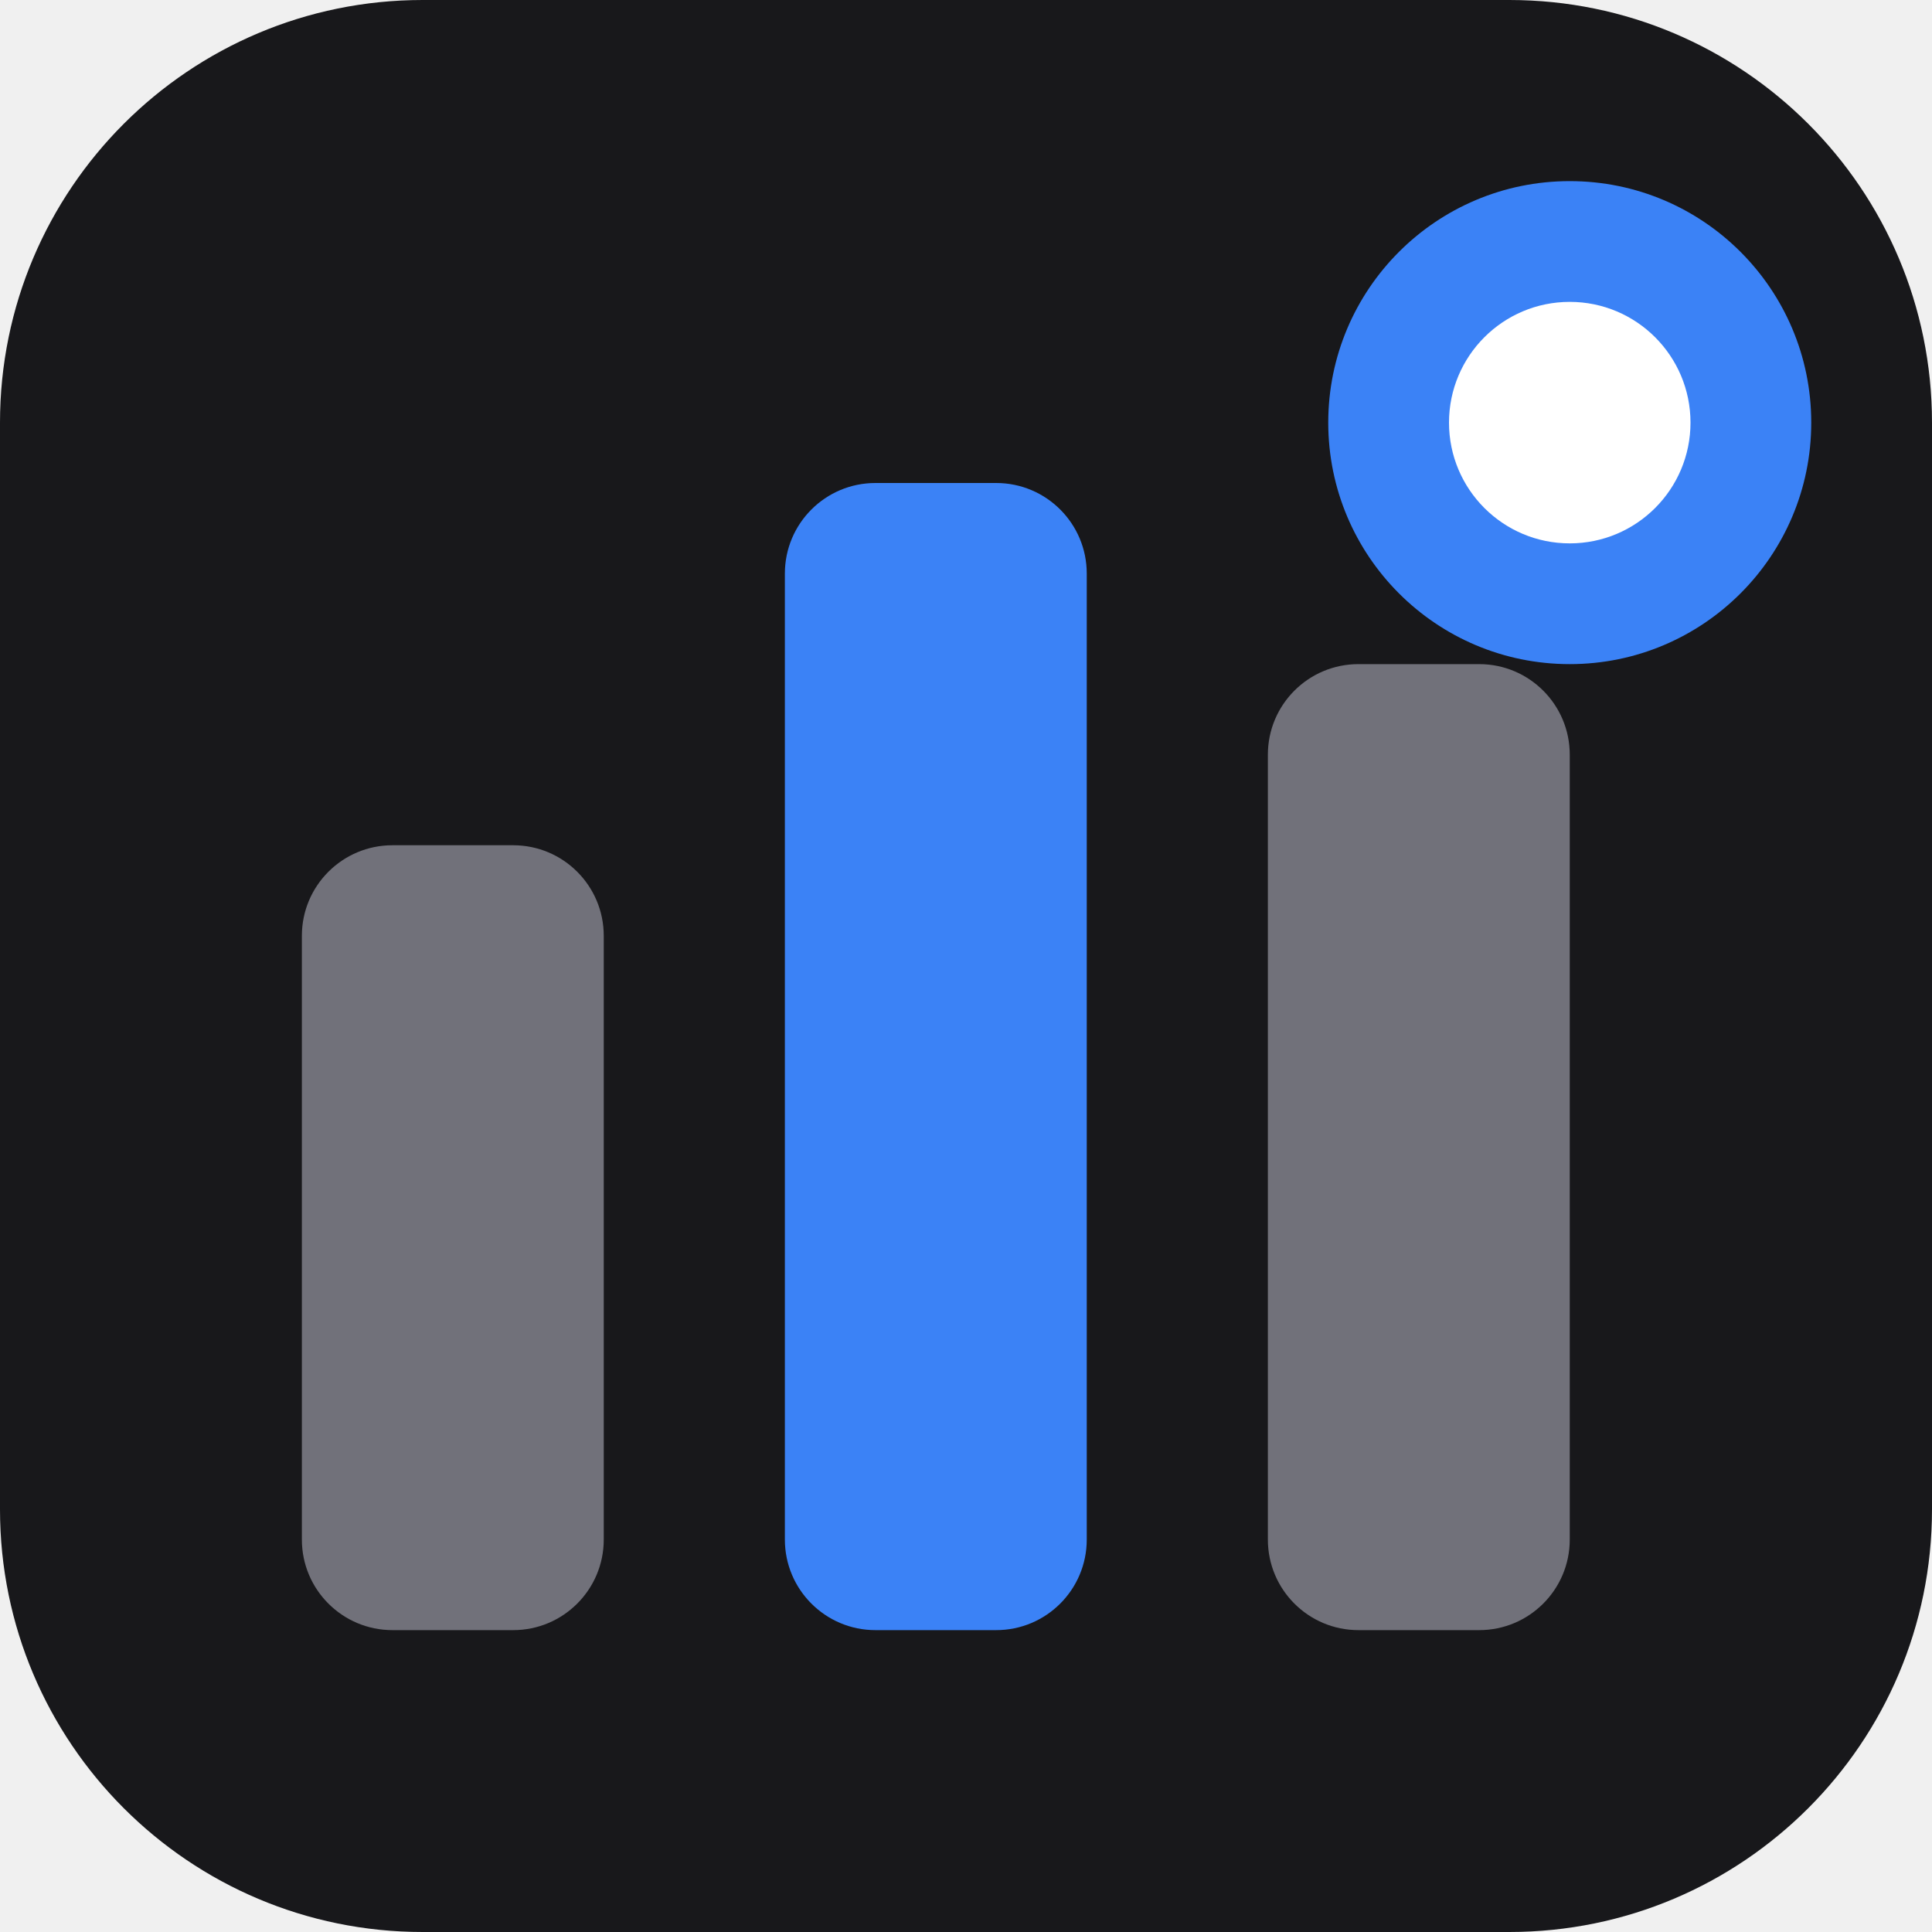
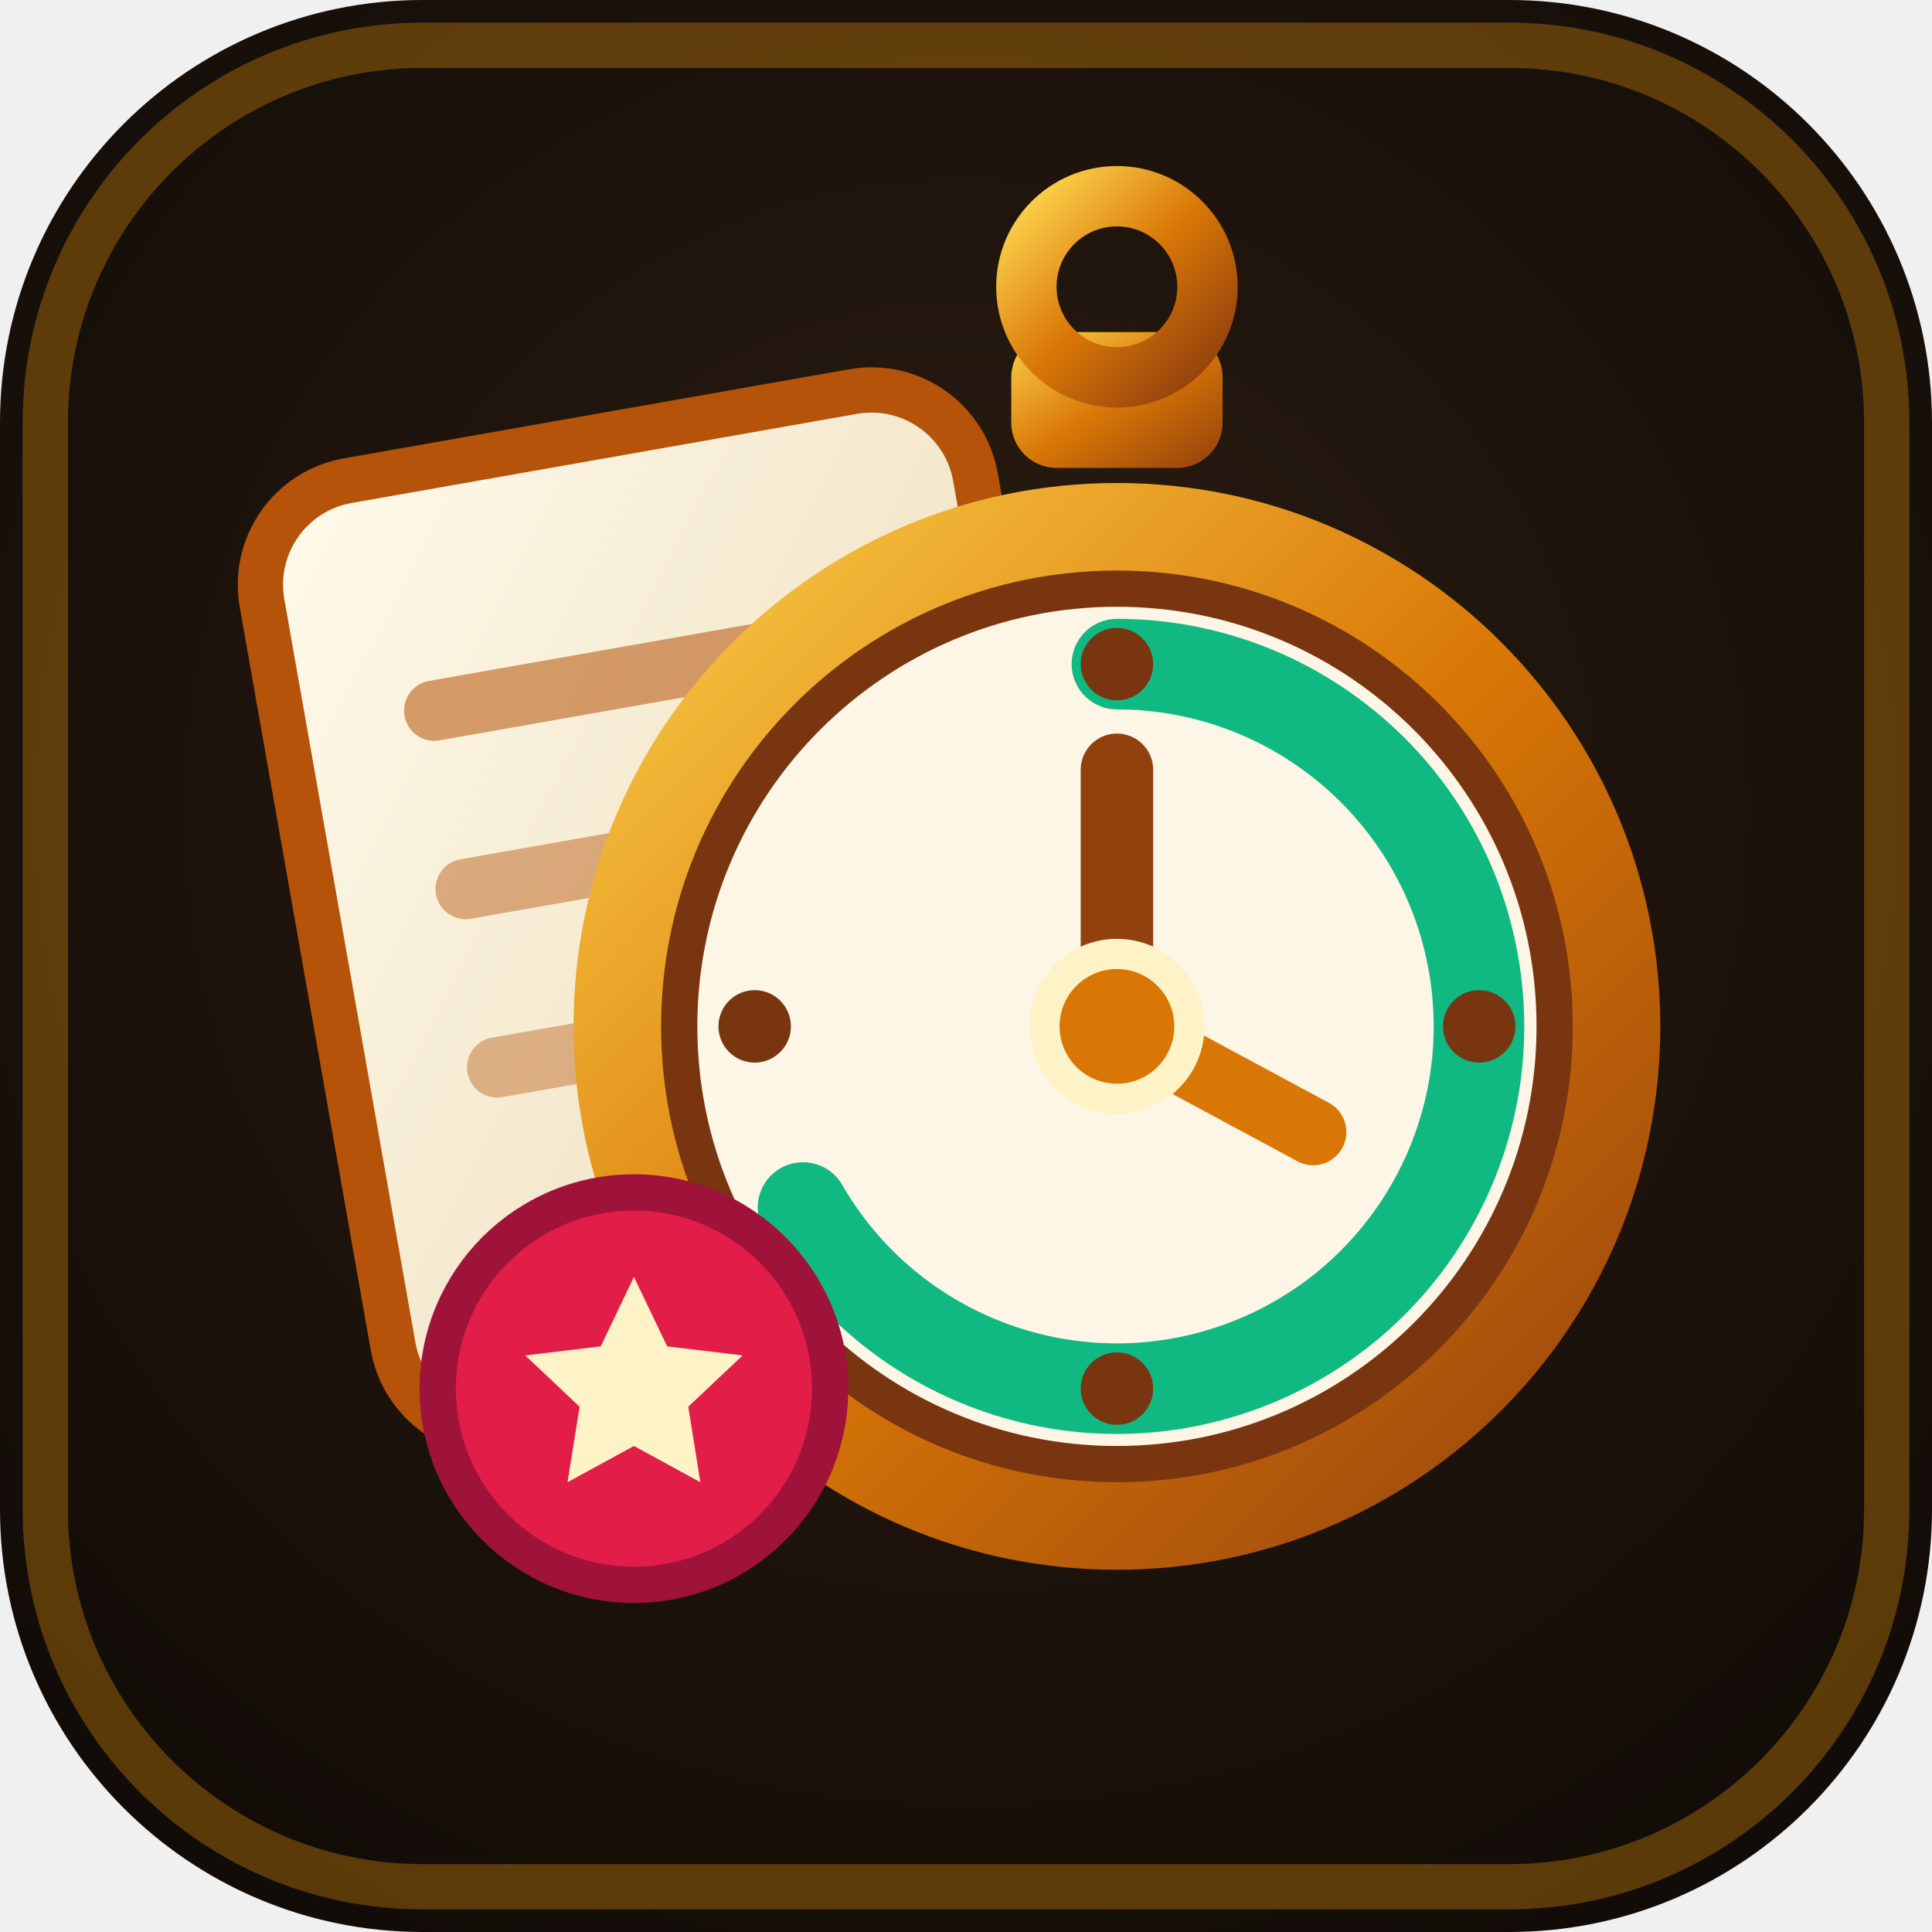
- <svg xmlns="http://www.w3.org/2000/svg" viewBox="0 0 32 32">
-   <rect width="32" height="32" rx="7" fill="#18181b" />
-   <rect x="5" y="14" width="5" height="13" rx="1.5" fill="#71717a" />
-   <rect x="13" y="8" width="5" height="19" rx="1.5" fill="#3b82f6" />
-   <rect x="21" y="11" width="5" height="16" rx="1.5" fill="#71717a" />
-   <circle cx="26" cy="7" r="4" fill="#3b82f6" />
-   <circle cx="26" cy="7" r="2" fill="white" />
+ <svg xmlns="http://www.w3.org/2000/svg" viewBox="0 0 64 64">
+   <defs>
+     <radialGradient id="bg" cx="50%" cy="42%" r="65%">
+       <stop offset="0%" stop-color="#2c1d12" />
+       <stop offset="100%" stop-color="#120c08" />
+     </radialGradient>
+     <linearGradient id="brass" x1="0%" y1="0%" x2="100%" y2="100%">
+       <stop offset="0%" stop-color="#fcd34d" />
+       <stop offset="50%" stop-color="#d97706" />
+       <stop offset="100%" stop-color="#92400e" />
+     </linearGradient>
+     <linearGradient id="parchment" x1="0%" y1="0%" x2="100%" y2="100%">
+       <stop offset="0%" stop-color="#fffbeb" />
+       <stop offset="100%" stop-color="#ead7b3" />
+     </linearGradient>
+   </defs>
+   <rect width="64" height="64" rx="14" fill="url(#bg)" />
+   <rect x="1.5" y="1.5" width="61" height="61" rx="12.5" fill="none" stroke="#f59e0b" stroke-opacity="0.32" stroke-width="1.5" />
+   <g transform="rotate(-10 24 32)">
+     <rect x="11" y="14" width="24" height="32" rx="3.5" fill="url(#parchment)" stroke="#b45309" stroke-width="1.5" />
+     <line x1="16" y1="22" x2="29" y2="22" stroke="#b45309" stroke-opacity="0.55" stroke-width="2" stroke-linecap="round" />
+     <line x1="16" y1="28" x2="27" y2="28" stroke="#b45309" stroke-opacity="0.45" stroke-width="2" stroke-linecap="round" />
+     <line x1="16" y1="34" x2="24" y2="34" stroke="#b45309" stroke-opacity="0.4" stroke-width="2" stroke-linecap="round" />
+   </g>
+   <rect x="33.5" y="11" width="7" height="4.5" rx="1.5" fill="url(#brass)" />
+   <circle cx="37" cy="9.5" r="3" fill="none" stroke="url(#brass)" stroke-width="2" />
+   <circle cx="37" cy="34" r="18" fill="url(#brass)" />
+   <circle cx="37" cy="34" r="14.5" fill="#fdf6e7" stroke="#78350f" stroke-width="1.2" />
+   <path d="M 37 22 A 12 12 0 1 1 26.6 40" fill="none" stroke="#10b981" stroke-width="3" stroke-linecap="round" />
+   <circle cx="37" cy="22" r="1.2" fill="#78350f" />
+   <circle cx="49" cy="34" r="1.2" fill="#78350f" />
+   <circle cx="37" cy="46" r="1.2" fill="#78350f" />
+   <circle cx="25" cy="34" r="1.2" fill="#78350f" />
+   <line x1="37" y1="34" x2="37" y2="25.5" stroke="#92400e" stroke-width="2.4" stroke-linecap="round" />
+   <line x1="37" y1="34" x2="43.5" y2="37.5" stroke="#d97706" stroke-width="2.2" stroke-linecap="round" />
+   <circle cx="37" cy="34" r="2.4" fill="#d97706" stroke="#fef3c7" stroke-width="1" />
+   <circle cx="21" cy="46" r="6.5" fill="#e11d48" stroke="#9f1239" stroke-width="1.2" />
+   <path d="M 21 42.3 L 22.1 44.6 L 24.6 44.9 L 22.8 46.6 L 23.2 49.1 L 21 47.9 L 18.8 49.1 L 19.2 46.6 L 17.4 44.9 L 19.9 44.6 Z" fill="#fef3c7" />
</svg>
